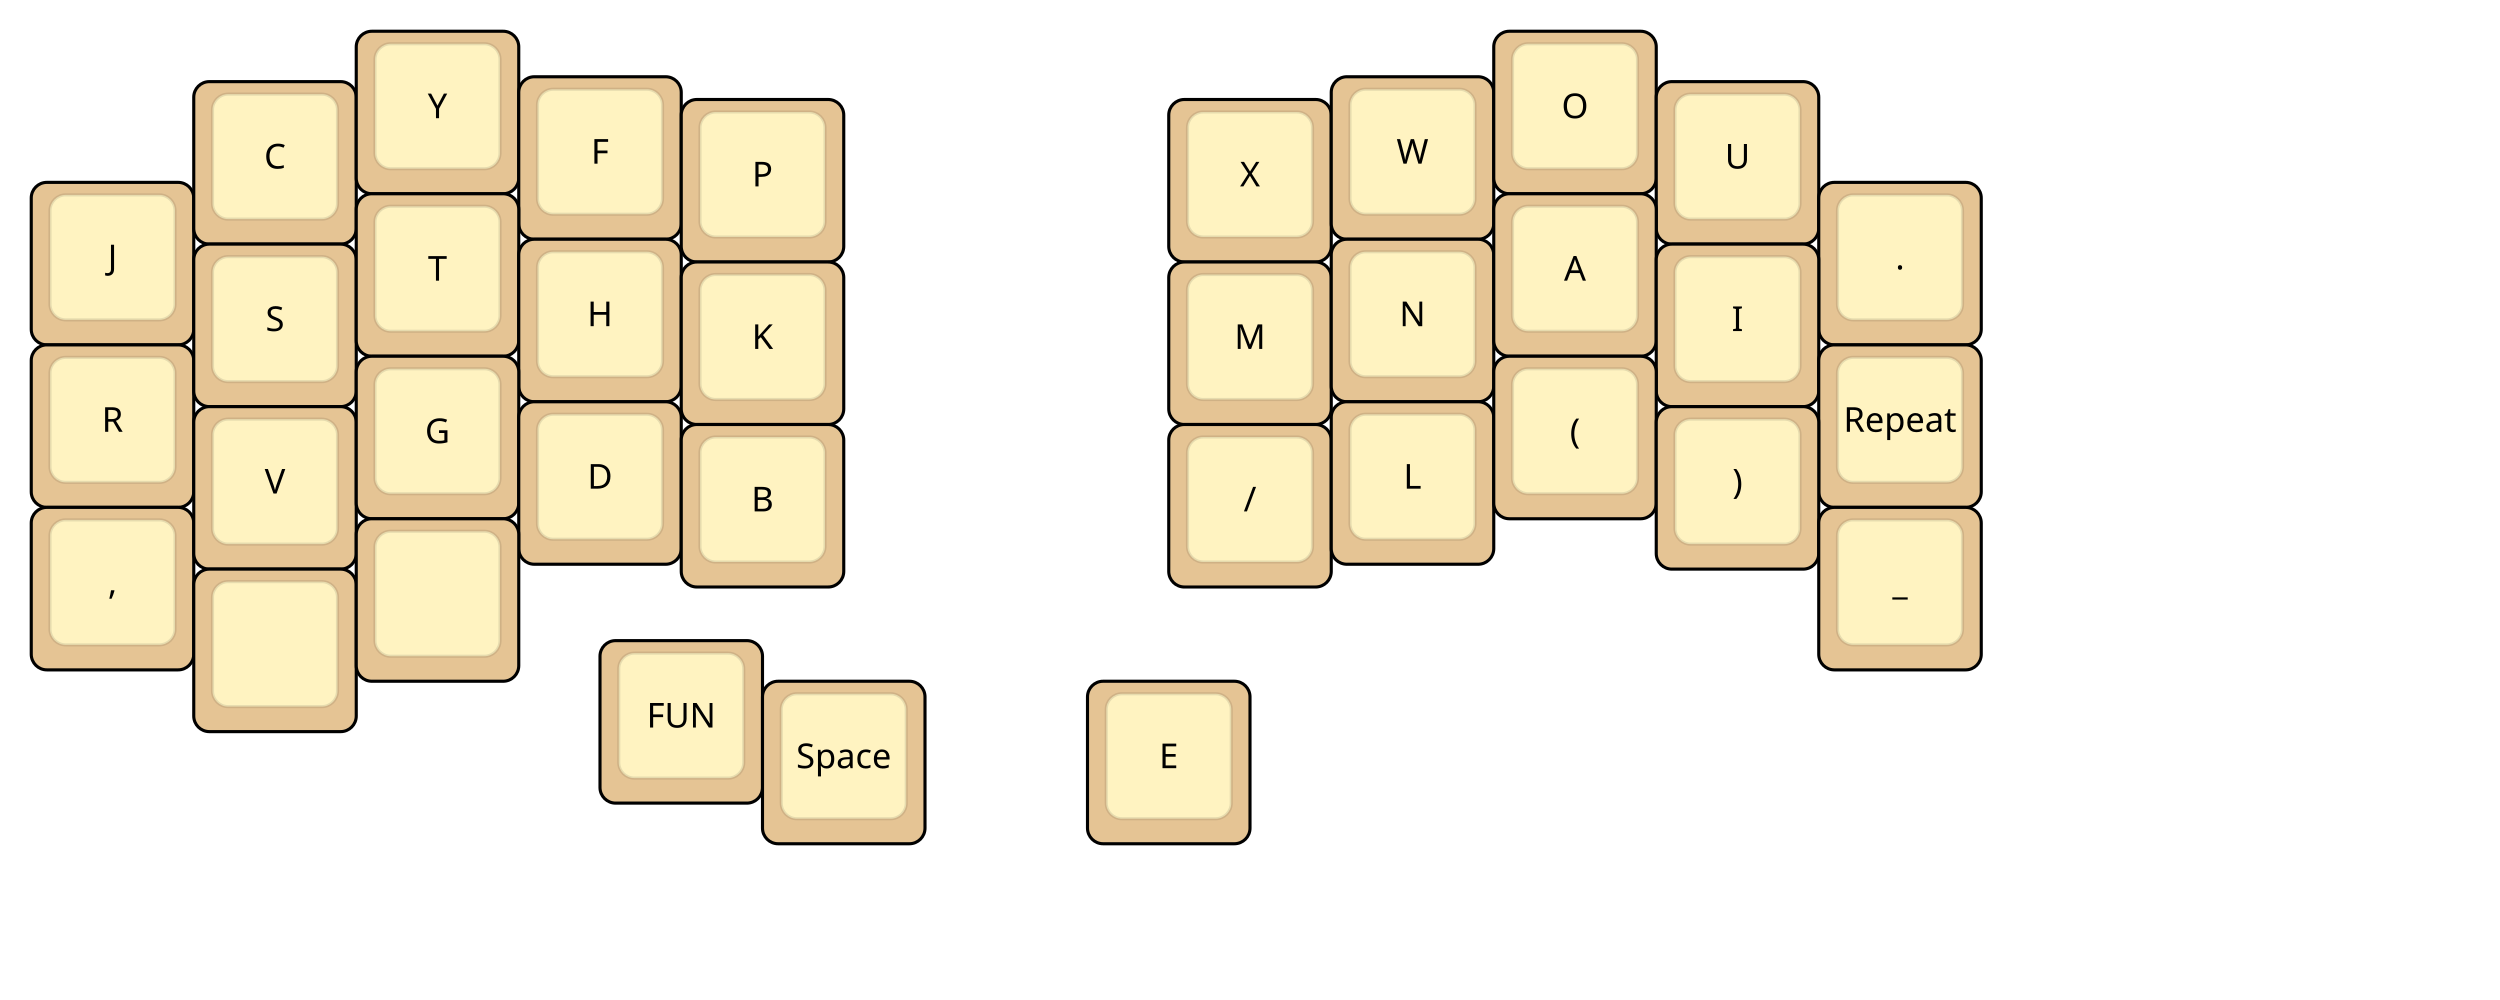
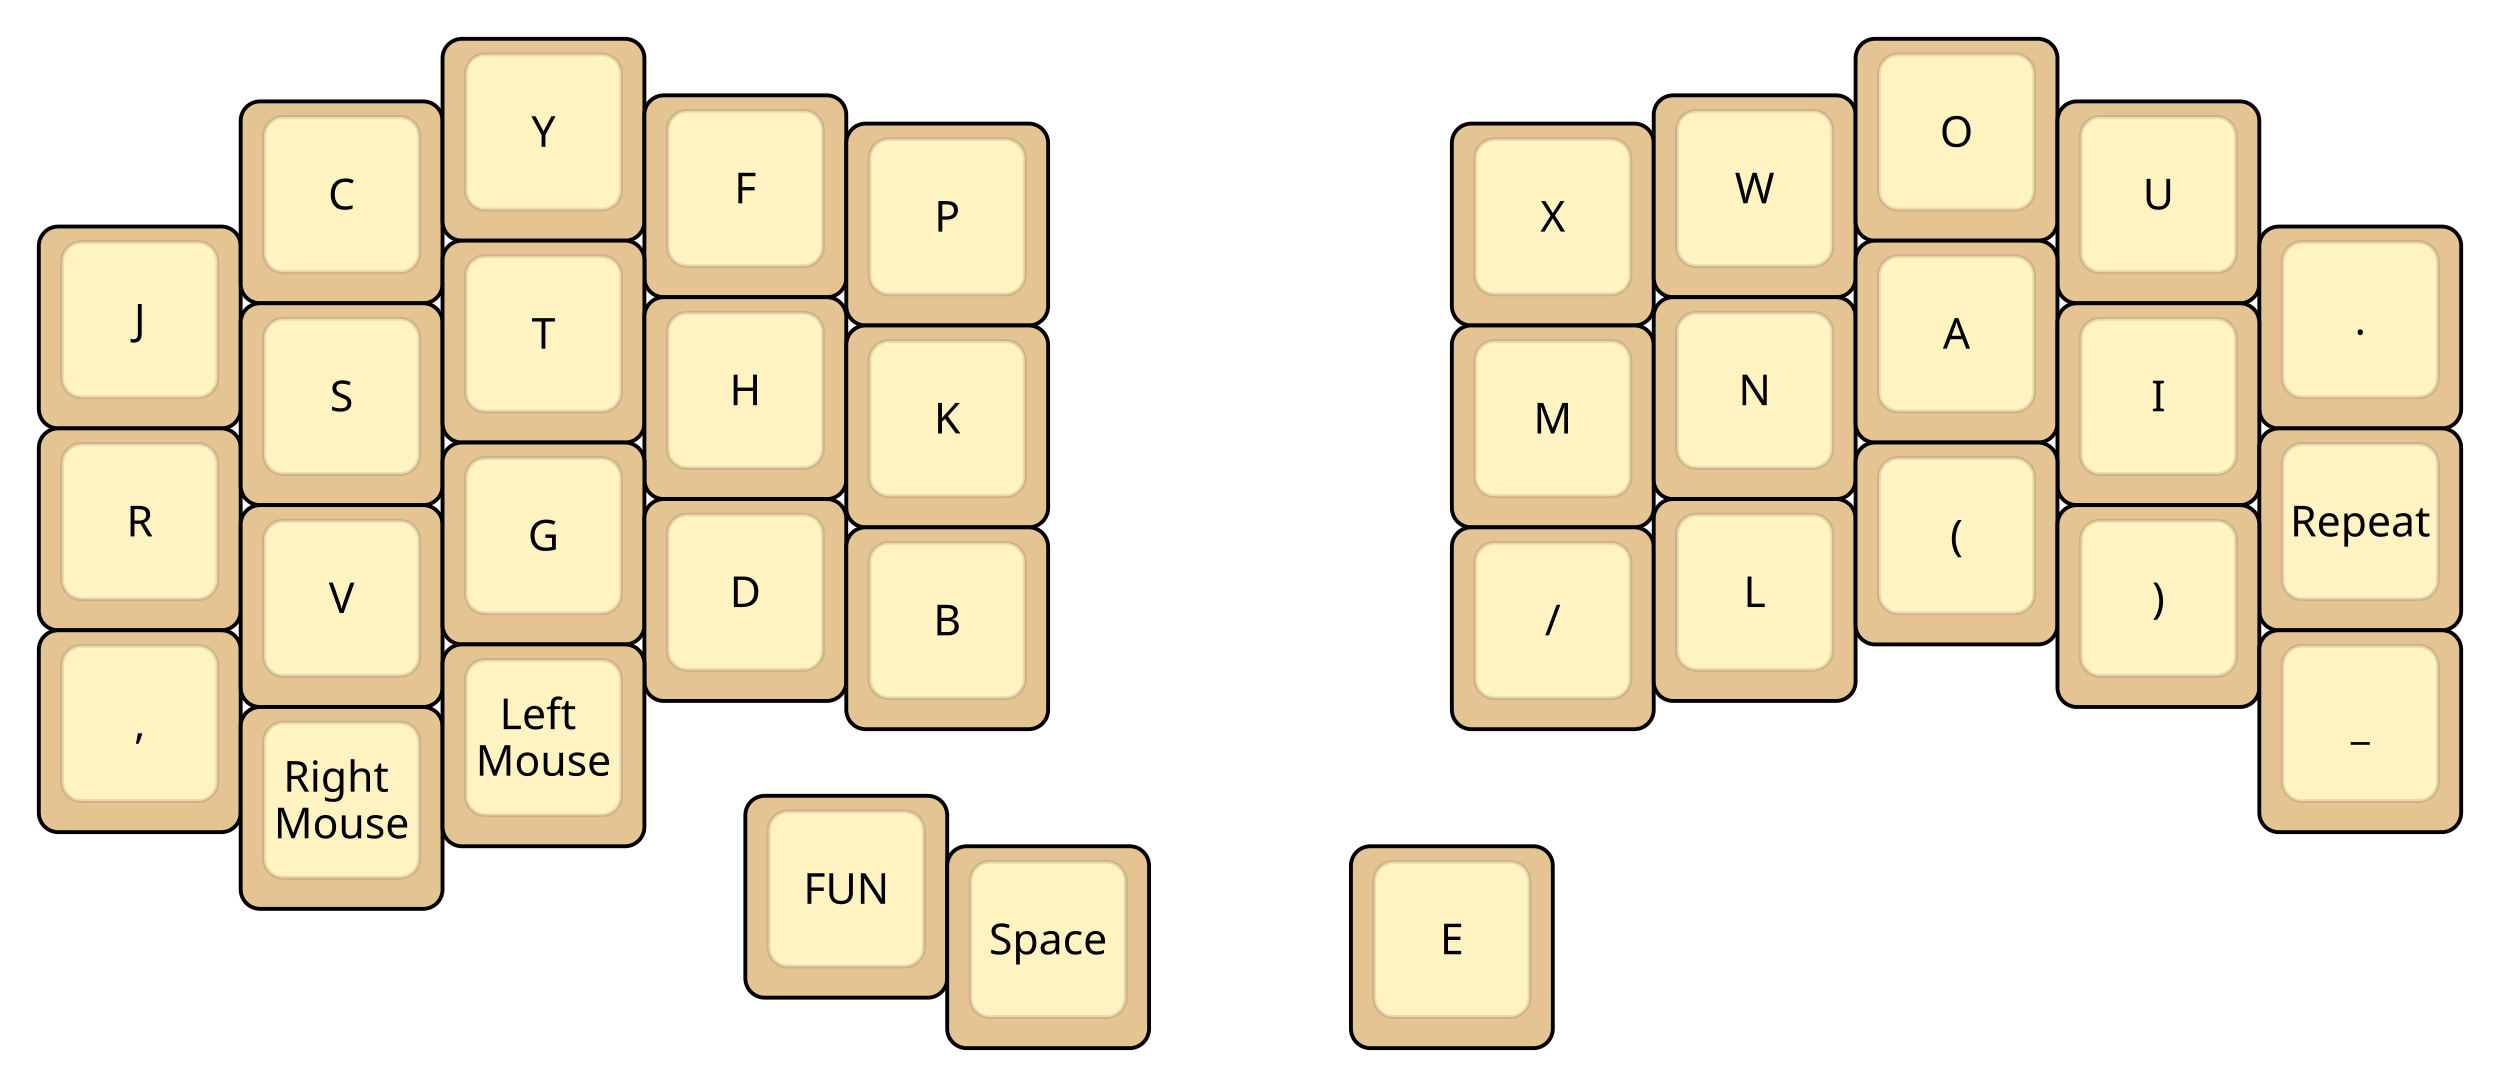
- <svg xmlns="http://www.w3.org/2000/svg" width="800px" height="320px" viewBox="0 0 800 320">
+ <svg xmlns="http://www.w3.org/2000/svg" width="644px" height="280x" viewBox="0 0 644 280">
  <style type="text/css">
    .keycap .border { stroke: black; stroke-width: 1; }
    .keycap .inner.border { stroke: rgba(0,0,0,.1); }
    .keycap { font-family: sans-serif; font-size: 11px}
  </style>
  <g class="keycap default">
    <rect x="10" y="58.36" width="52" height="52" rx="5" fill="#e5c494" class="outer border" />
    <rect x="16" y="62.36" width="40" height="40" rx="5" fill="#fff3c1" class="inner border" />
    <text x="36" y="82.36" text-anchor="middle" dominant-baseline="middle">
      <tspan x="36" dy="0">J</tspan>
    </text>
  </g>
  <g class="keycap default">
    <rect x="62" y="26.12" width="52" height="52" rx="5" fill="#e5c494" class="outer border" />
    <rect x="68" y="30.12" width="40" height="40" rx="5" fill="#fff3c1" class="inner border" />
    <text x="88" y="50.12" text-anchor="middle" dominant-baseline="middle">
      <tspan x="88" dy="0">C</tspan>
    </text>
  </g>
  <g class="keycap default">
    <rect x="114" y="10" width="52" height="52" rx="5" fill="#e5c494" class="outer border" />
    <rect x="120" y="14" width="40" height="40" rx="5" fill="#fff3c1" class="inner border" />
    <text x="140" y="34" text-anchor="middle" dominant-baseline="middle">
      <tspan x="140" dy="0">Y</tspan>
    </text>
  </g>
  <g class="keycap default">
    <rect x="166" y="24.56" width="52" height="52" rx="5" fill="#e5c494" class="outer border" />
    <rect x="172" y="28.56" width="40" height="40" rx="5" fill="#fff3c1" class="inner border" />
    <text x="192" y="48.56" text-anchor="middle" dominant-baseline="middle">
      <tspan x="192" dy="0">F</tspan>
    </text>
  </g>
  <g class="keycap default">
    <rect x="218" y="31.84" width="52" height="52" rx="5" fill="#e5c494" class="outer border" />
    <rect x="224" y="35.84" width="40" height="40" rx="5" fill="#fff3c1" class="inner border" />
    <text x="244" y="55.84" text-anchor="middle" dominant-baseline="middle">
      <tspan x="244" dy="0">P</tspan>
    </text>
  </g>
  <g class="keycap default">
    <rect x="374" y="31.84" width="52" height="52" rx="5" fill="#e5c494" class="outer border" />
    <rect x="380" y="35.84" width="40" height="40" rx="5" fill="#fff3c1" class="inner border" />
    <text x="400" y="55.84" text-anchor="middle" dominant-baseline="middle">
      <tspan x="400" dy="0">X</tspan>
    </text>
  </g>
  <g class="keycap default">
    <rect x="426" y="24.56" width="52" height="52" rx="5" fill="#e5c494" class="outer border" />
    <rect x="432" y="28.56" width="40" height="40" rx="5" fill="#fff3c1" class="inner border" />
    <text x="452" y="48.56" text-anchor="middle" dominant-baseline="middle">
      <tspan x="452" dy="0">W</tspan>
    </text>
  </g>
  <g class="keycap default">
    <rect x="478" y="10" width="52" height="52" rx="5" fill="#e5c494" class="outer border" />
    <rect x="484" y="14" width="40" height="40" rx="5" fill="#fff3c1" class="inner border" />
    <text x="504" y="34" text-anchor="middle" dominant-baseline="middle">
      <tspan x="504" dy="0">O</tspan>
    </text>
  </g>
  <g class="keycap default">
    <rect x="530" y="26.12" width="52" height="52" rx="5" fill="#e5c494" class="outer border" />
    <rect x="536" y="30.12" width="40" height="40" rx="5" fill="#fff3c1" class="inner border" />
    <text x="556" y="50.12" text-anchor="middle" dominant-baseline="middle">
      <tspan x="556" dy="0">U</tspan>
    </text>
  </g>
  <g class="keycap default">
    <rect x="582" y="58.36" width="52" height="52" rx="5" fill="#e5c494" class="outer border" />
    <rect x="588" y="62.36" width="40" height="40" rx="5" fill="#fff3c1" class="inner border" />
    <text x="608" y="82.36" text-anchor="middle" dominant-baseline="middle">
      <tspan x="608" dy="0">.</tspan>
    </text>
  </g>
  <g class="keycap default">
    <rect x="10" y="110.36" width="52" height="52" rx="5" fill="#e5c494" class="outer border" />
    <rect x="16" y="114.36" width="40" height="40" rx="5" fill="#fff3c1" class="inner border" />
    <text x="36" y="134.36" text-anchor="middle" dominant-baseline="middle">
      <tspan x="36" dy="0">R</tspan>
    </text>
  </g>
  <g class="keycap default">
    <rect x="62" y="78.12" width="52" height="52" rx="5" fill="#e5c494" class="outer border" />
    <rect x="68" y="82.12" width="40" height="40" rx="5" fill="#fff3c1" class="inner border" />
    <text x="88" y="102.12" text-anchor="middle" dominant-baseline="middle">
      <tspan x="88" dy="0">S</tspan>
    </text>
  </g>
  <g class="keycap default">
    <rect x="114" y="62" width="52" height="52" rx="5" fill="#e5c494" class="outer border" />
    <rect x="120" y="66" width="40" height="40" rx="5" fill="#fff3c1" class="inner border" />
    <text x="140" y="86" text-anchor="middle" dominant-baseline="middle">
      <tspan x="140" dy="0">T</tspan>
    </text>
  </g>
  <g class="keycap default">
    <rect x="166" y="76.56" width="52" height="52" rx="5" fill="#e5c494" class="outer border" />
    <rect x="172" y="80.56" width="40" height="40" rx="5" fill="#fff3c1" class="inner border" />
    <text x="192" y="100.56" text-anchor="middle" dominant-baseline="middle">
      <tspan x="192" dy="0">H</tspan>
    </text>
  </g>
  <g class="keycap default">
    <rect x="218" y="83.84" width="52" height="52" rx="5" fill="#e5c494" class="outer border" />
    <rect x="224" y="87.84" width="40" height="40" rx="5" fill="#fff3c1" class="inner border" />
    <text x="244" y="107.84" text-anchor="middle" dominant-baseline="middle">
      <tspan x="244" dy="0">K</tspan>
    </text>
  </g>
  <g class="keycap default">
    <rect x="374" y="83.84" width="52" height="52" rx="5" fill="#e5c494" class="outer border" />
    <rect x="380" y="87.84" width="40" height="40" rx="5" fill="#fff3c1" class="inner border" />
    <text x="400" y="107.84" text-anchor="middle" dominant-baseline="middle">
      <tspan x="400" dy="0">M</tspan>
    </text>
  </g>
  <g class="keycap default">
    <rect x="426" y="76.56" width="52" height="52" rx="5" fill="#e5c494" class="outer border" />
    <rect x="432" y="80.56" width="40" height="40" rx="5" fill="#fff3c1" class="inner border" />
    <text x="452" y="100.56" text-anchor="middle" dominant-baseline="middle">
      <tspan x="452" dy="0">N</tspan>
    </text>
  </g>
  <g class="keycap default">
    <rect x="478" y="62" width="52" height="52" rx="5" fill="#e5c494" class="outer border" />
    <rect x="484" y="66" width="40" height="40" rx="5" fill="#fff3c1" class="inner border" />
    <text x="504" y="86" text-anchor="middle" dominant-baseline="middle">
      <tspan x="504" dy="0">A</tspan>
    </text>
  </g>
  <g class="keycap default">
    <rect x="530" y="78.12" width="52" height="52" rx="5" fill="#e5c494" class="outer border" />
    <rect x="536" y="82.12" width="40" height="40" rx="5" fill="#fff3c1" class="inner border" />
    <text x="556" y="102.12" text-anchor="middle" dominant-baseline="middle">
      <tspan x="556" dy="0">I</tspan>
    </text>
  </g>
  <g class="keycap special">
    <rect x="582" y="110.36" width="52" height="52" rx="5" fill="#e5c494" class="outer border" />
    <rect x="588" y="114.36" width="40" height="40" rx="5" fill="#fff3c1" class="inner border" />
    <text x="608" y="134.36" text-anchor="middle" dominant-baseline="middle">
      <tspan x="608" dy="0">Repeat</tspan>
    </text>
  </g>
  <g class="keycap default">
    <rect x="10" y="162.36" width="52" height="52" rx="5" fill="#e5c494" class="outer border" />
    <rect x="16" y="166.36" width="40" height="40" rx="5" fill="#fff3c1" class="inner border" />
    <text x="36" y="186.36" text-anchor="middle" dominant-baseline="middle">
      <tspan x="36" dy="0">,</tspan>
    </text>
  </g>
  <g class="keycap default">
    <rect x="62" y="130.12" width="52" height="52" rx="5" fill="#e5c494" class="outer border" />
    <rect x="68" y="134.12" width="40" height="40" rx="5" fill="#fff3c1" class="inner border" />
    <text x="88" y="154.12" text-anchor="middle" dominant-baseline="middle">
      <tspan x="88" dy="0">V</tspan>
    </text>
  </g>
  <g class="keycap default">
    <rect x="114" y="114" width="52" height="52" rx="5" fill="#e5c494" class="outer border" />
    <rect x="120" y="118" width="40" height="40" rx="5" fill="#fff3c1" class="inner border" />
    <text x="140" y="138" text-anchor="middle" dominant-baseline="middle">
      <tspan x="140" dy="0">G</tspan>
    </text>
  </g>
  <g class="keycap default">
    <rect x="166" y="128.56" width="52" height="52" rx="5" fill="#e5c494" class="outer border" />
    <rect x="172" y="132.56" width="40" height="40" rx="5" fill="#fff3c1" class="inner border" />
    <text x="192" y="152.56" text-anchor="middle" dominant-baseline="middle">
      <tspan x="192" dy="0">D</tspan>
    </text>
  </g>
  <g class="keycap default">
    <rect x="218" y="135.84" width="52" height="52" rx="5" fill="#e5c494" class="outer border" />
    <rect x="224" y="139.84" width="40" height="40" rx="5" fill="#fff3c1" class="inner border" />
    <text x="244" y="159.84" text-anchor="middle" dominant-baseline="middle">
      <tspan x="244" dy="0">B</tspan>
    </text>
  </g>
  <g class="keycap default">
    <rect x="374" y="135.84" width="52" height="52" rx="5" fill="#e5c494" class="outer border" />
    <rect x="380" y="139.84" width="40" height="40" rx="5" fill="#fff3c1" class="inner border" />
    <text x="400" y="159.84" text-anchor="middle" dominant-baseline="middle">
      <tspan x="400" dy="0">/</tspan>
    </text>
  </g>
  <g class="keycap default">
    <rect x="426" y="128.56" width="52" height="52" rx="5" fill="#e5c494" class="outer border" />
    <rect x="432" y="132.56" width="40" height="40" rx="5" fill="#fff3c1" class="inner border" />
    <text x="452" y="152.56" text-anchor="middle" dominant-baseline="middle">
      <tspan x="452" dy="0">L</tspan>
    </text>
  </g>
  <g class="keycap default">
    <rect x="478" y="114" width="52" height="52" rx="5" fill="#e5c494" class="outer border" />
    <rect x="484" y="118" width="40" height="40" rx="5" fill="#fff3c1" class="inner border" />
    <text x="504" y="138" text-anchor="middle" dominant-baseline="middle">
      <tspan x="504" dy="0">(</tspan>
    </text>
  </g>
  <g class="keycap default">
    <rect x="530" y="130.12" width="52" height="52" rx="5" fill="#e5c494" class="outer border" />
    <rect x="536" y="134.12" width="40" height="40" rx="5" fill="#fff3c1" class="inner border" />
    <text x="556" y="154.12" text-anchor="middle" dominant-baseline="middle">
      <tspan x="556" dy="0">)</tspan>
    </text>
  </g>
  <g class="keycap default">
    <rect x="582" y="162.36" width="52" height="52" rx="5" fill="#e5c494" class="outer border" />
    <rect x="588" y="166.36" width="40" height="40" rx="5" fill="#fff3c1" class="inner border" />
    <text x="608" y="186.36" text-anchor="middle" dominant-baseline="middle">
      <tspan x="608" dy="0">_</tspan>
    </text>
  </g>
-   <g class="keycap blank">
+   <g class="keycap default">
    <rect x="62" y="182.12" width="52" height="52" rx="5" fill="#e5c494" class="outer border" />
    <rect x="68" y="186.12" width="40" height="40" rx="5" fill="#fff3c1" class="inner border" />
-   </g>
-   <g class="keycap blank">
+     <text x="88" y="200.12" text-anchor="middle" dominant-baseline="middle">
+       <tspan x="88" dy="0">Right</tspan>
+       <tspan x="88" dy="12">Mouse</tspan>
+     </text>
+   </g>
+   <g class="keycap default">
    <rect x="114" y="166" width="52" height="52" rx="5" fill="#e5c494" class="outer border" />
    <rect x="120" y="170" width="40" height="40" rx="5" fill="#fff3c1" class="inner border" />
-   </g>
-   <g class="keycap default">
+     <text x="140" y="184" text-anchor="middle" dominant-baseline="middle">
+       <tspan x="140" dy="0">Left</tspan>
+       <tspan x="140" dy="12">Mouse</tspan>
+     </text>
+   </g>
+   <g class="keycap layer1">
    <rect x="192" y="205" width="52" height="52" rx="5" fill="#e5c494" class="outer border" />
    <rect x="198" y="209" width="40" height="40" rx="5" fill="#fff3c1" class="inner border" />
    <text x="218" y="229" text-anchor="middle" dominant-baseline="middle">
      <tspan x="218" dy="0">FUN</tspan>
    </text>
  </g>
  <g class="keycap layer_down">
    <rect x="244" y="218" width="52" height="52" rx="5" fill="#e5c494" class="outer border" />
    <rect x="250" y="222" width="40" height="40" rx="5" fill="#fff3c1" class="inner border" />
    <text x="270" y="242" text-anchor="middle" dominant-baseline="middle">
      <tspan x="270" dy="0">Space</tspan>
    </text>
  </g>
  <g class="keycap default">
    <rect x="348" y="218" width="52" height="52" rx="5" fill="#e5c494" class="outer border" />
    <rect x="354" y="222" width="40" height="40" rx="5" fill="#fff3c1" class="inner border" />
    <text x="374" y="242" text-anchor="middle" dominant-baseline="middle">
      <tspan x="374" dy="0">E</tspan>
    </text>
  </g>
</svg>
